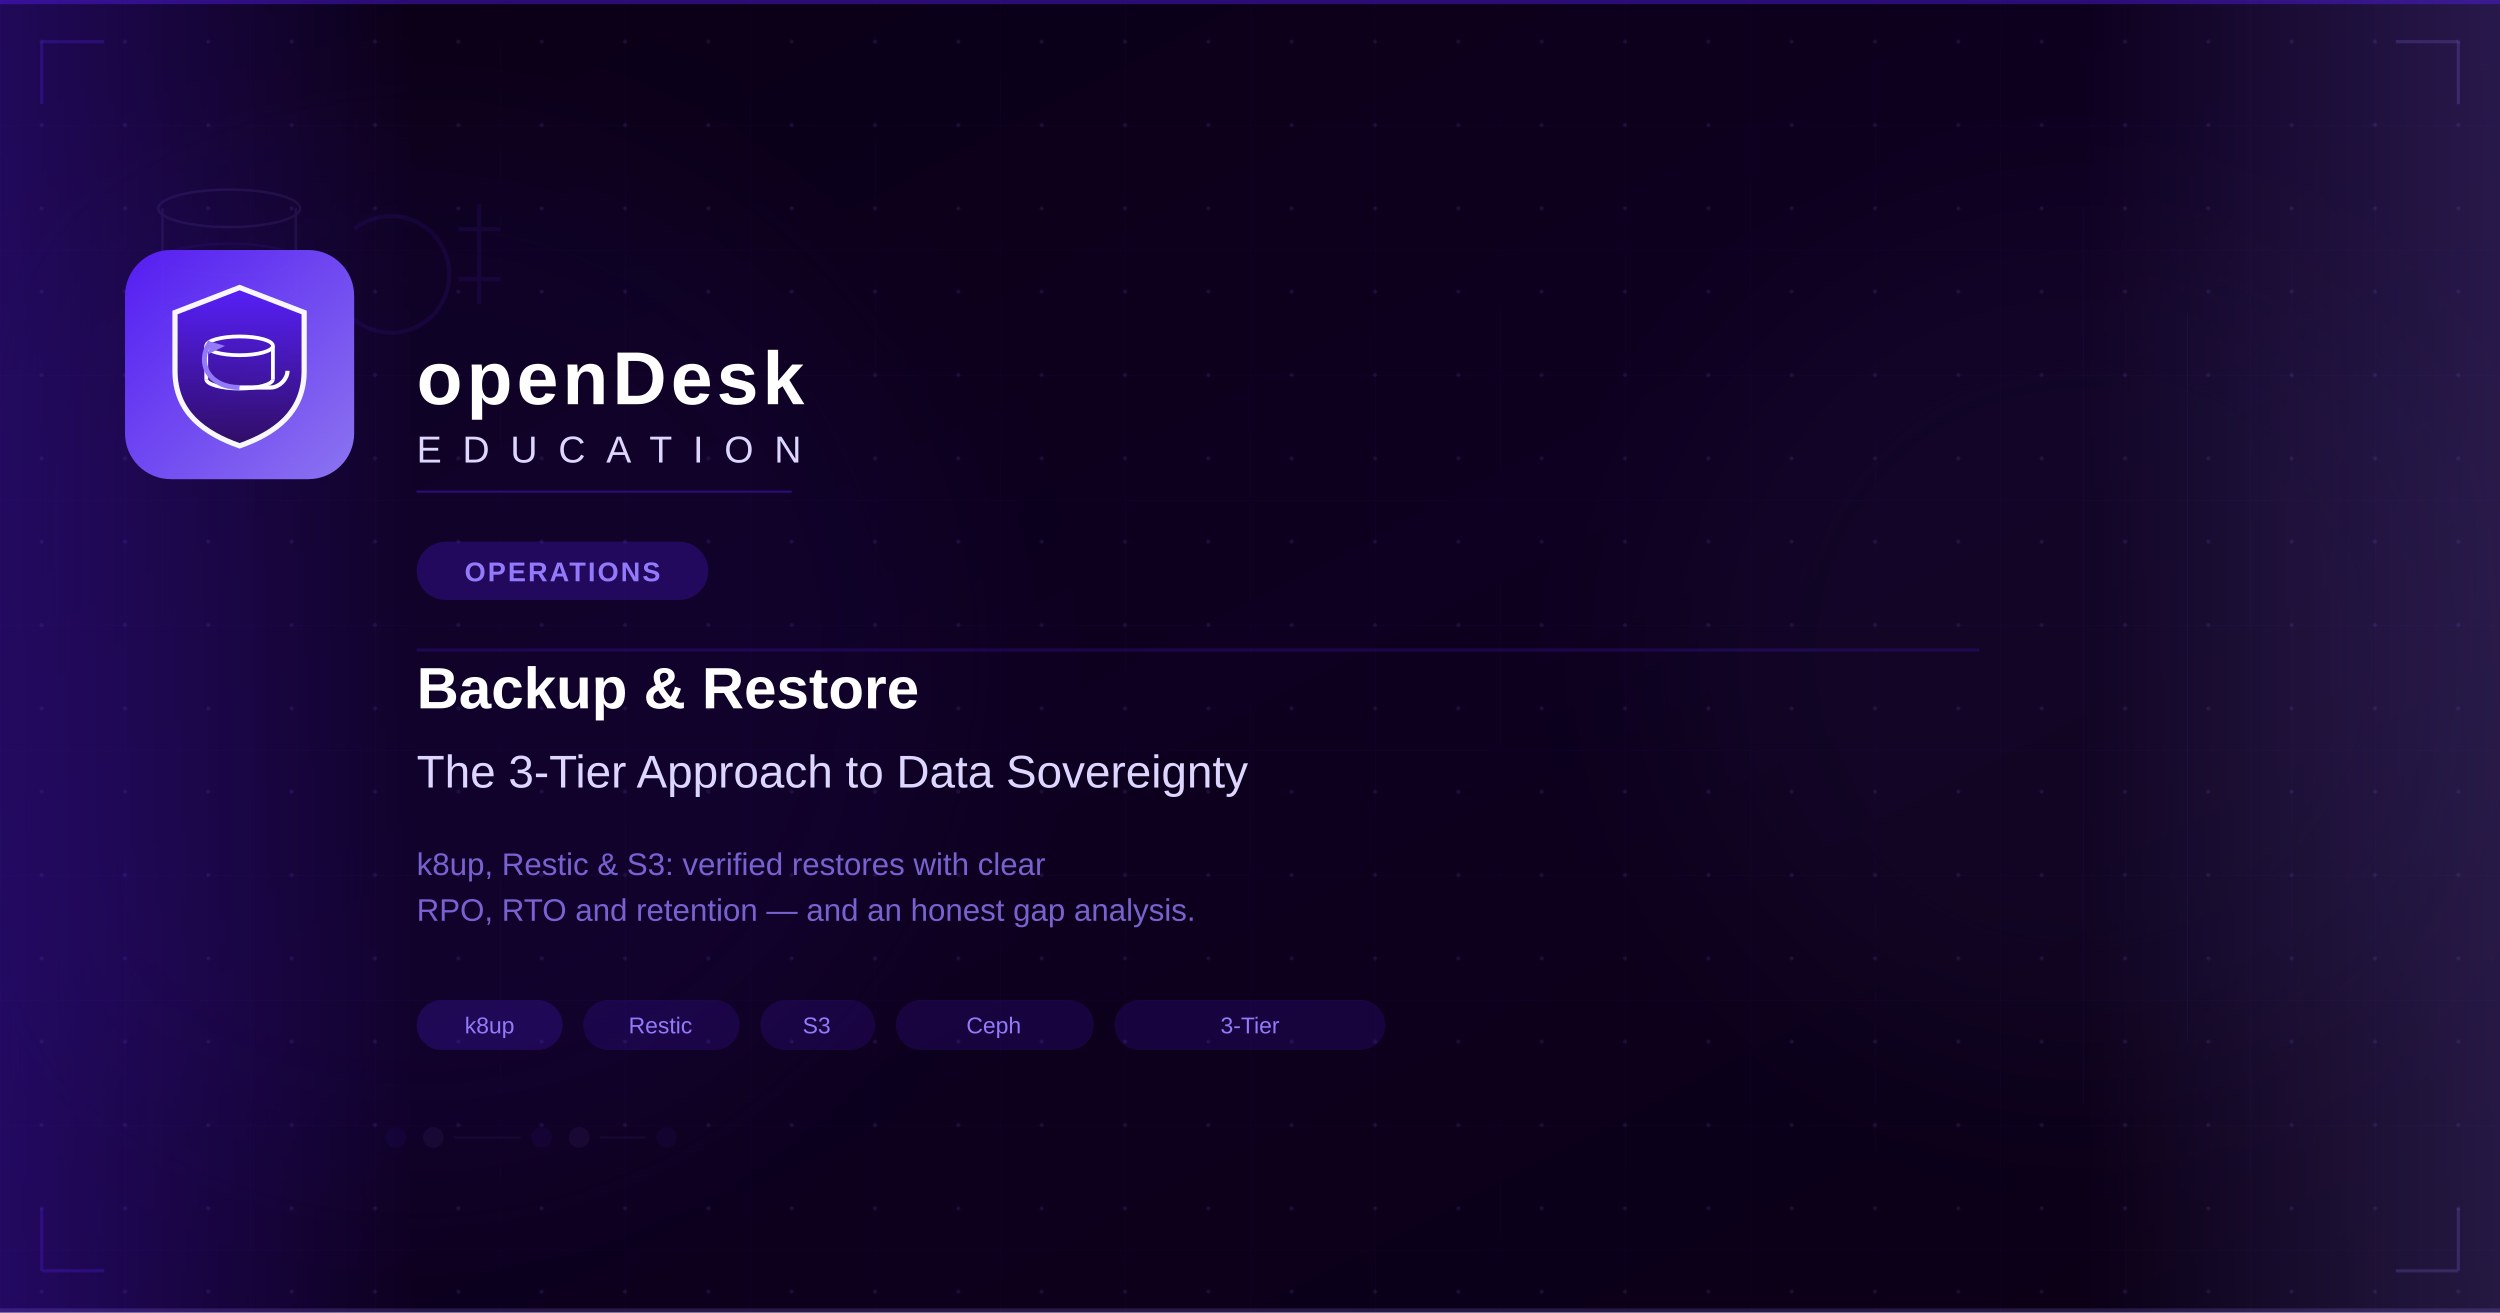
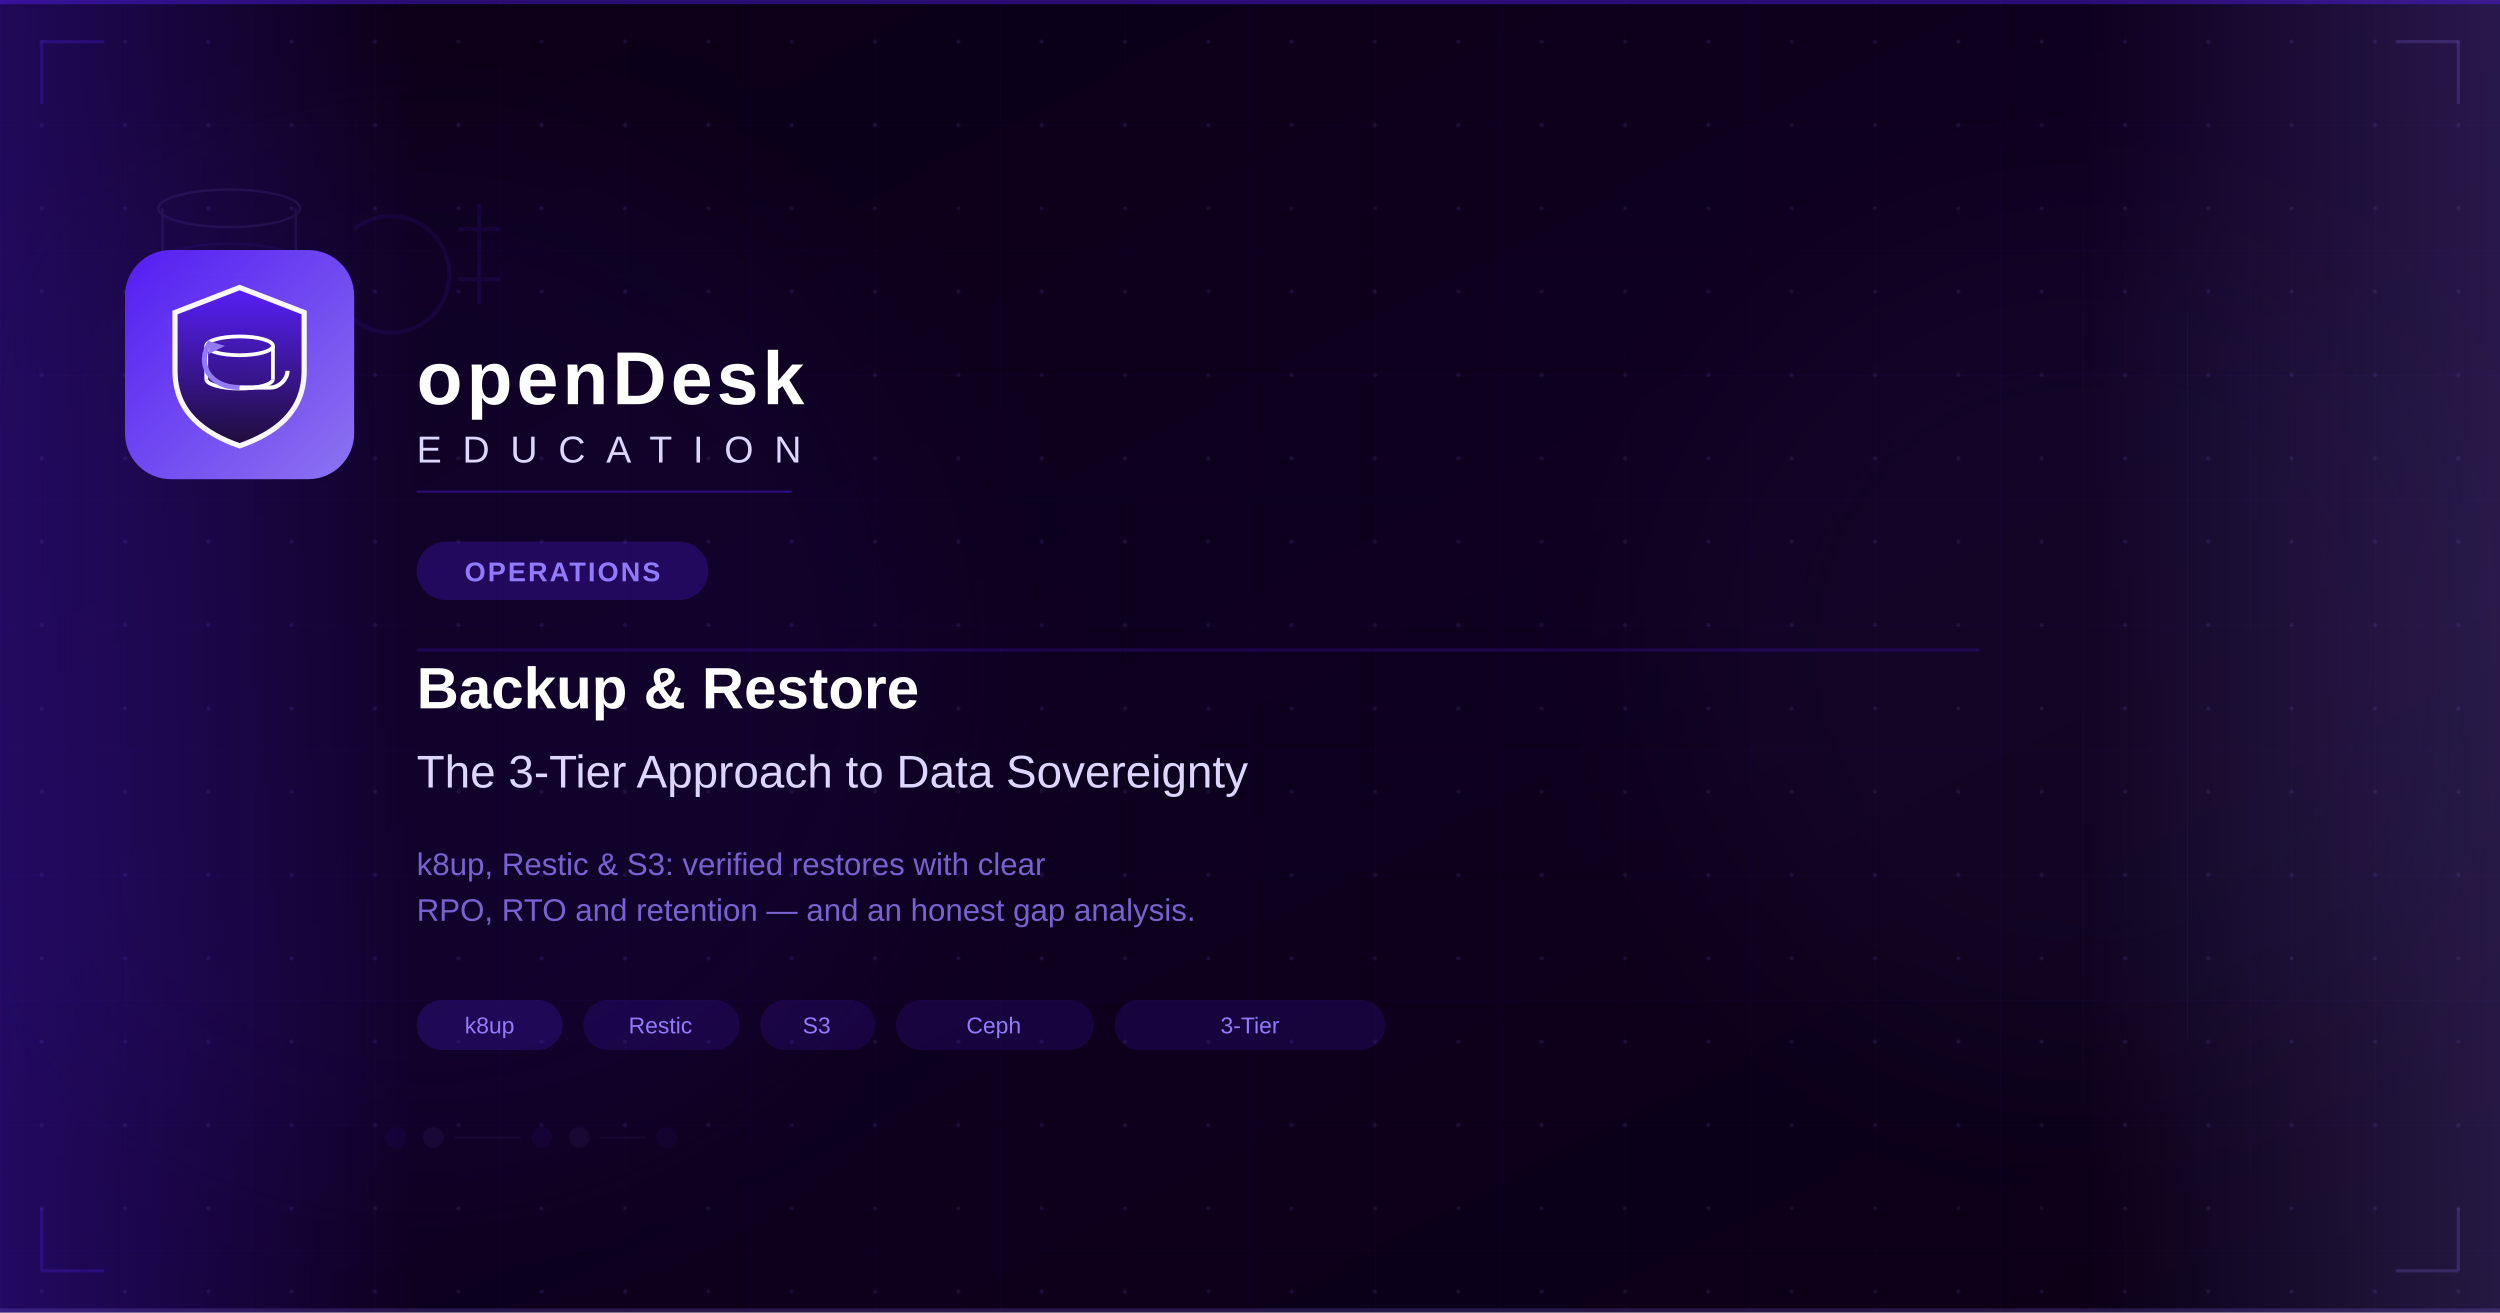
<svg xmlns="http://www.w3.org/2000/svg" viewBox="0 0 1200 630" width="1200" height="630">
  <defs>
    <linearGradient id="bgGrad" x1="0%" y1="0%" x2="100%" y2="100%">
      <stop offset="0%" stop-color="#0a0014" />
      <stop offset="50%" stop-color="#0d0020" />
      <stop offset="100%" stop-color="#0a0014" />
    </linearGradient>
    <linearGradient id="accentLeft" x1="0%" y1="0%" x2="100%" y2="0%">
      <stop offset="0%" stop-color="#571EFA" stop-opacity="0.3" />
      <stop offset="100%" stop-color="#571EFA" stop-opacity="0" />
    </linearGradient>
    <linearGradient id="accentRight" x1="100%" y1="0%" x2="0%" y2="0%">
      <stop offset="0%" stop-color="#927AFA" stop-opacity="0.2" />
      <stop offset="100%" stop-color="#927AFA" stop-opacity="0" />
    </linearGradient>
    <linearGradient id="iconGrad" x1="0%" y1="0%" x2="100%" y2="100%">
      <stop offset="0%" stop-color="#571EFA" />
      <stop offset="100%" stop-color="#927AFA" />
    </linearGradient>
    <linearGradient id="shieldGrad" x1="0%" y1="0%" x2="0%" y2="100%">
      <stop offset="0%" stop-color="#571EFA" />
-       <stop offset="100%" stop-color="#2B0A5E" />
+       <stop offset="100%" stop-color="#1a0a30" />
    </linearGradient>
    <filter id="glowWide" x="-100%" y="-100%" width="300%" height="300%">
      <feGaussianBlur in="SourceGraphic" stdDeviation="40" />
    </filter>
    <pattern id="grid" width="60" height="60" patternUnits="userSpaceOnUse">
      <path d="M 60 0 L 0 0 0 60" fill="none" stroke="#571EFA" stroke-width="0.5" opacity="0.06" />
    </pattern>
    <pattern id="dotGrid" width="40" height="40" patternUnits="userSpaceOnUse">
      <circle cx="20" cy="20" r="1" fill="#927AFA" opacity="0.12" />
    </pattern>
  </defs>
  <rect width="1200" height="630" fill="url(#bgGrad)" />
  <rect width="1200" height="630" fill="url(#grid)" />
  <rect width="1200" height="630" fill="url(#dotGrid)" />
  <rect x="0" y="0" width="200" height="630" fill="url(#accentLeft)" />
  <rect x="1000" y="0" width="200" height="630" fill="url(#accentRight)" />
  <rect x="0" y="0" width="1200" height="2" fill="#571EFA" opacity="0.4" />
  <rect x="0" y="628" width="1200" height="2" fill="#927AFA" opacity="0.2" />
  <ellipse cx="200" cy="315" rx="250" ry="250" fill="#571EFA" opacity="0.06" filter="url(#glowWide)" />
  <ellipse cx="1000" cy="315" rx="200" ry="200" fill="#927AFA" opacity="0.04" filter="url(#glowWide)" />
  <g transform="translate(30, 70)" opacity="0.10">
    <ellipse cx="80" cy="30" rx="34" ry="9" fill="none" stroke="#927AFA" stroke-width="1.2" />
    <path d="M 48,30 L 48,56 M 112,30 L 112,56" stroke="#927AFA" stroke-width="1.2" fill="none" />
    <path d="M 48,56 A 34 9 0 0 0 112 56" fill="none" stroke="#927AFA" stroke-width="1.2" />
    <ellipse cx="80" cy="56" rx="34" ry="9" fill="none" stroke="#571EFA" stroke-width="1.2" />
    <ellipse cx="80" cy="80" rx="34" ry="9" fill="none" stroke="#927AFA" stroke-width="1.2" />
    <path d="M 48,56 L 48,80 M 112,56 L 112,80" stroke="#927AFA" stroke-width="1" fill="none" />
    <path d="M 48,80 A 34 9 0 0 0 112 80" fill="none" stroke="#927AFA" stroke-width="1.2" />
    <path d="M 140,40 A 28 28 0 1 1 130,66" fill="none" stroke="#571EFA" stroke-width="2" />
    <polygon points="130,66 124,54 137,58" fill="#571EFA" />
    <path d="M 190,40 L 210,40 M 200,28 L 200,52" stroke="#571EFA" stroke-width="2" fill="none" />
    <path d="M 190,64 L 210,64 M 200,52 L 200,76" stroke="#571EFA" stroke-width="2" fill="none" />
  </g>
  <g transform="translate(60, 120)">
    <rect x="0" y="0" width="110" height="110" rx="22" fill="url(#iconGrad)" opacity="0.95" />
    <path d="M 55,18 L 86,30 L 86,58 C 86,78 72,88 55,94 C 38,88 24,78 24,58 L 24,30 Z" fill="url(#shieldGrad)" stroke="white" stroke-width="2.5" opacity="0.95" />
    <ellipse cx="55" cy="46" rx="16" ry="4.5" fill="none" stroke="white" stroke-width="1.8" />
    <path d="M 39,46 L 39,62 M 71,46 L 71,62" stroke="white" stroke-width="1.8" fill="none" />
    <path d="M 39,62 A 16 4.5 0 0 0 71 62" fill="none" stroke="white" stroke-width="1.8" />
    <path d="M 55,66 C 40,66 34,54 41,44" fill="none" stroke="#927AFA" stroke-width="2.4" />
    <polygon points="41,44 48,46 40,50" fill="#927AFA" />
    <path d="M 55,66 L 70,66 C 74,66 78,62 78,58" fill="none" stroke="white" stroke-width="2" />
  </g>
  <text x="200" y="194" font-family="Arial, Helvetica, sans-serif" font-size="36" font-weight="bold" fill="white" letter-spacing="2">openDesk</text>
  <text x="200" y="222" font-family="Arial, Helvetica, sans-serif" font-size="18" font-weight="300" fill="#DDD6FE" letter-spacing="10">EDUCATION</text>
  <line x1="200" y1="236" x2="380" y2="236" stroke="#571EFA" stroke-width="1" opacity="0.4" />
  <rect x="200" y="260" width="140" height="28" rx="14" fill="#571EFA" opacity="0.25" />
  <text x="270" y="279" text-anchor="middle" font-family="Arial, Helvetica, sans-serif" font-size="13" font-weight="600" fill="#927AFA" letter-spacing="1">OPERATIONS</text>
  <line x1="200" y1="312" x2="950" y2="312" stroke="#571EFA" stroke-width="1.5" opacity="0.2" />
  <text x="200" y="340" font-family="Arial, Helvetica, sans-serif" font-size="28" font-weight="700" fill="white">
    <tspan x="200" dy="0">Backup &amp; Restore</tspan>
    <tspan x="200" dy="38" fill="#DDD6FE" font-weight="400" font-size="22">The 3-Tier Approach to Data Sovereignty</tspan>
  </text>
  <text x="200" y="420" font-family="Arial, Helvetica, sans-serif" font-size="15" fill="#927AFA" opacity="0.8">
    <tspan x="200" dy="0">k8up, Restic &amp; S3: verified restores with clear</tspan>
    <tspan x="200" dy="22">RPO, RTO and retention — and an honest gap analysis.</tspan>
  </text>
  <g transform="translate(200, 480)">
    <rect x="0" y="0" width="70" height="24" rx="12" fill="#571EFA" opacity="0.2" />
    <text x="35" y="16" text-anchor="middle" font-family="Arial, Helvetica, sans-serif" font-size="11" fill="#927AFA" font-weight="500">k8up</text>
    <rect x="80" y="0" width="75" height="24" rx="12" fill="#571EFA" opacity="0.15" />
    <text x="117" y="16" text-anchor="middle" font-family="Arial, Helvetica, sans-serif" font-size="11" fill="#927AFA" font-weight="500">Restic</text>
    <rect x="165" y="0" width="55" height="24" rx="12" fill="#571EFA" opacity="0.15" />
    <text x="192" y="16" text-anchor="middle" font-family="Arial, Helvetica, sans-serif" font-size="11" fill="#927AFA" font-weight="500">S3</text>
    <rect x="230" y="0" width="95" height="24" rx="12" fill="#571EFA" opacity="0.15" />
    <text x="277" y="16" text-anchor="middle" font-family="Arial, Helvetica, sans-serif" font-size="11" fill="#927AFA" font-weight="500">Ceph</text>
    <rect x="335" y="0" width="130" height="24" rx="12" fill="#571EFA" opacity="0.15" />
    <text x="400" y="16" text-anchor="middle" font-family="Arial, Helvetica, sans-serif" font-size="11" fill="#927AFA" font-weight="500">3-Tier</text>
  </g>
  <g opacity="0.06">
    <circle cx="190" cy="546" r="5" fill="#571EFA" />
    <circle cx="208" cy="546" r="5" fill="#927AFA" />
    <path d="M 218,546 L 250,546" stroke="#927AFA" stroke-width="1" />
    <circle cx="260" cy="546" r="5" fill="#571EFA" />
    <circle cx="278" cy="546" r="5" fill="#927AFA" />
    <path d="M 288,546 L 310,546" stroke="#927AFA" stroke-width="1" />
    <circle cx="320" cy="546" r="5" fill="#571EFA" />
  </g>
  <line x1="1000" y1="100" x2="1000" y2="530" stroke="#571EFA" stroke-width="0.5" opacity="0.06" />
  <line x1="1050" y1="150" x2="1050" y2="500" stroke="#927AFA" stroke-width="0.5" opacity="0.05" />
  <line x1="1100" y1="120" x2="1100" y2="480" stroke="#571EFA" stroke-width="0.5" opacity="0.04" />
  <path d="M 20,20 L 50,20 M 20,20 L 20,50" stroke="#571EFA" stroke-width="1.5" opacity="0.25" fill="none" />
  <path d="M 1180,20 L 1150,20 M 1180,20 L 1180,50" stroke="#927AFA" stroke-width="1.5" opacity="0.2" fill="none" />
  <path d="M 20,610 L 50,610 M 20,610 L 20,580" stroke="#571EFA" stroke-width="1.5" opacity="0.25" fill="none" />
  <path d="M 1180,610 L 1150,610 M 1180,610 L 1180,580" stroke="#927AFA" stroke-width="1.5" opacity="0.2" fill="none" />
</svg>
